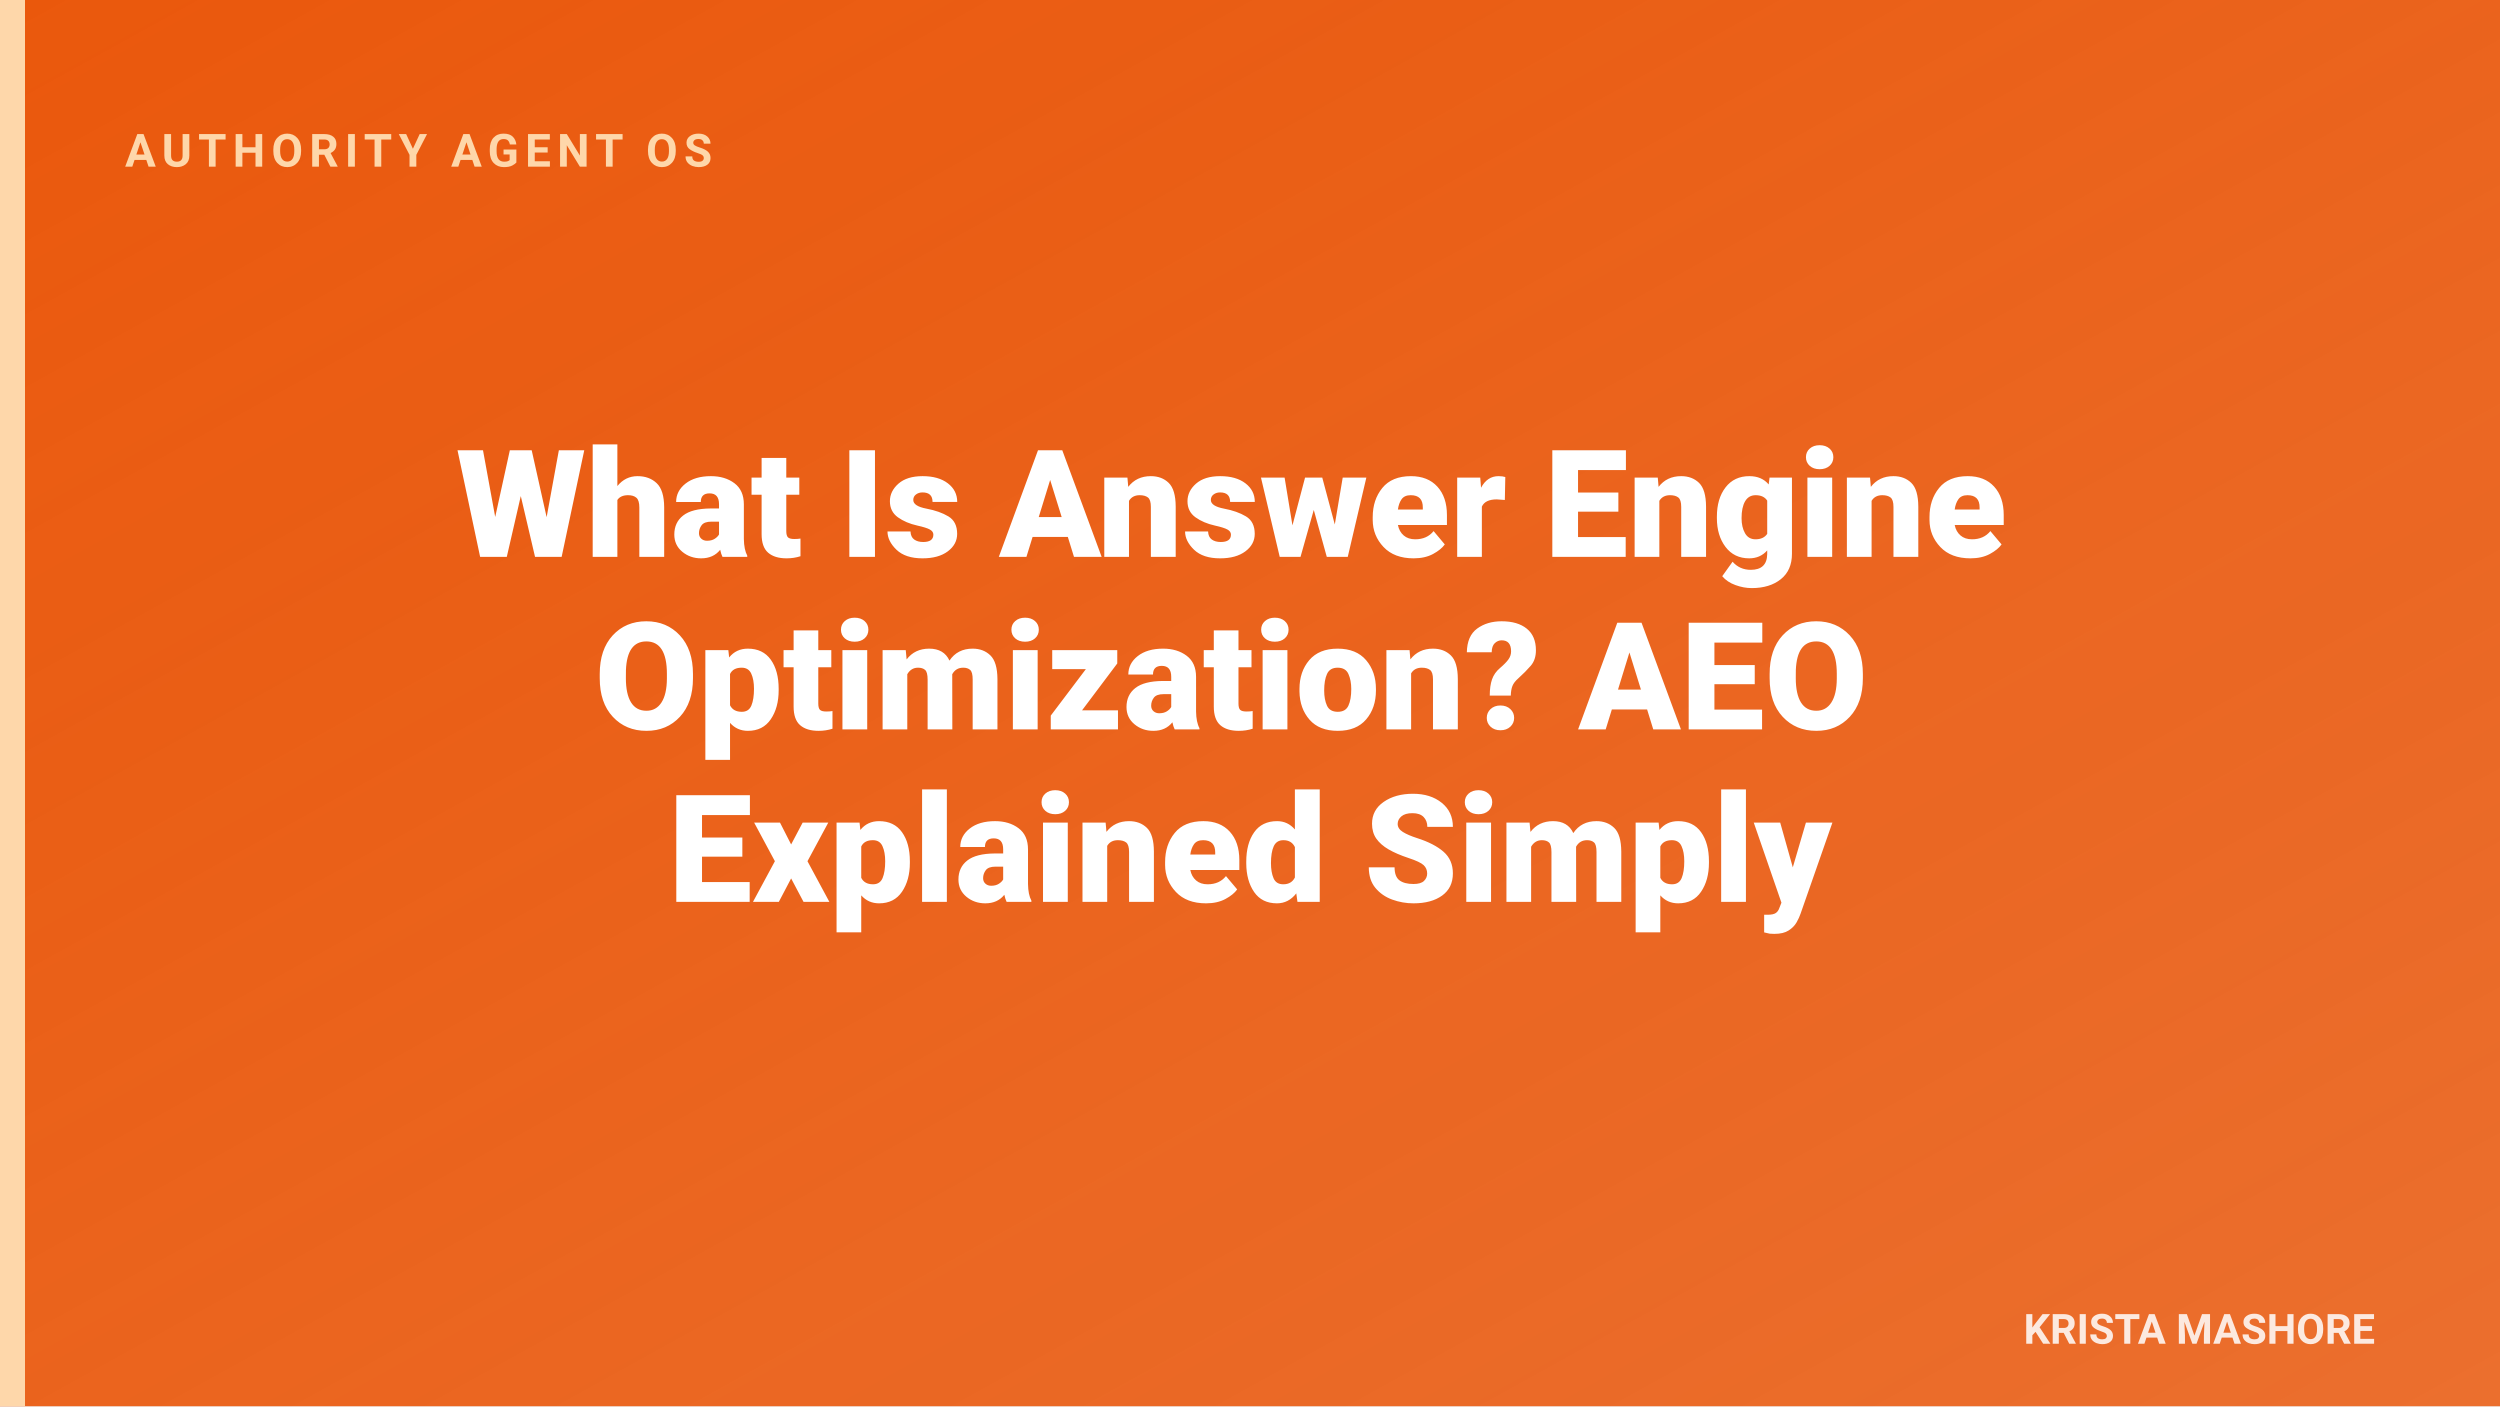
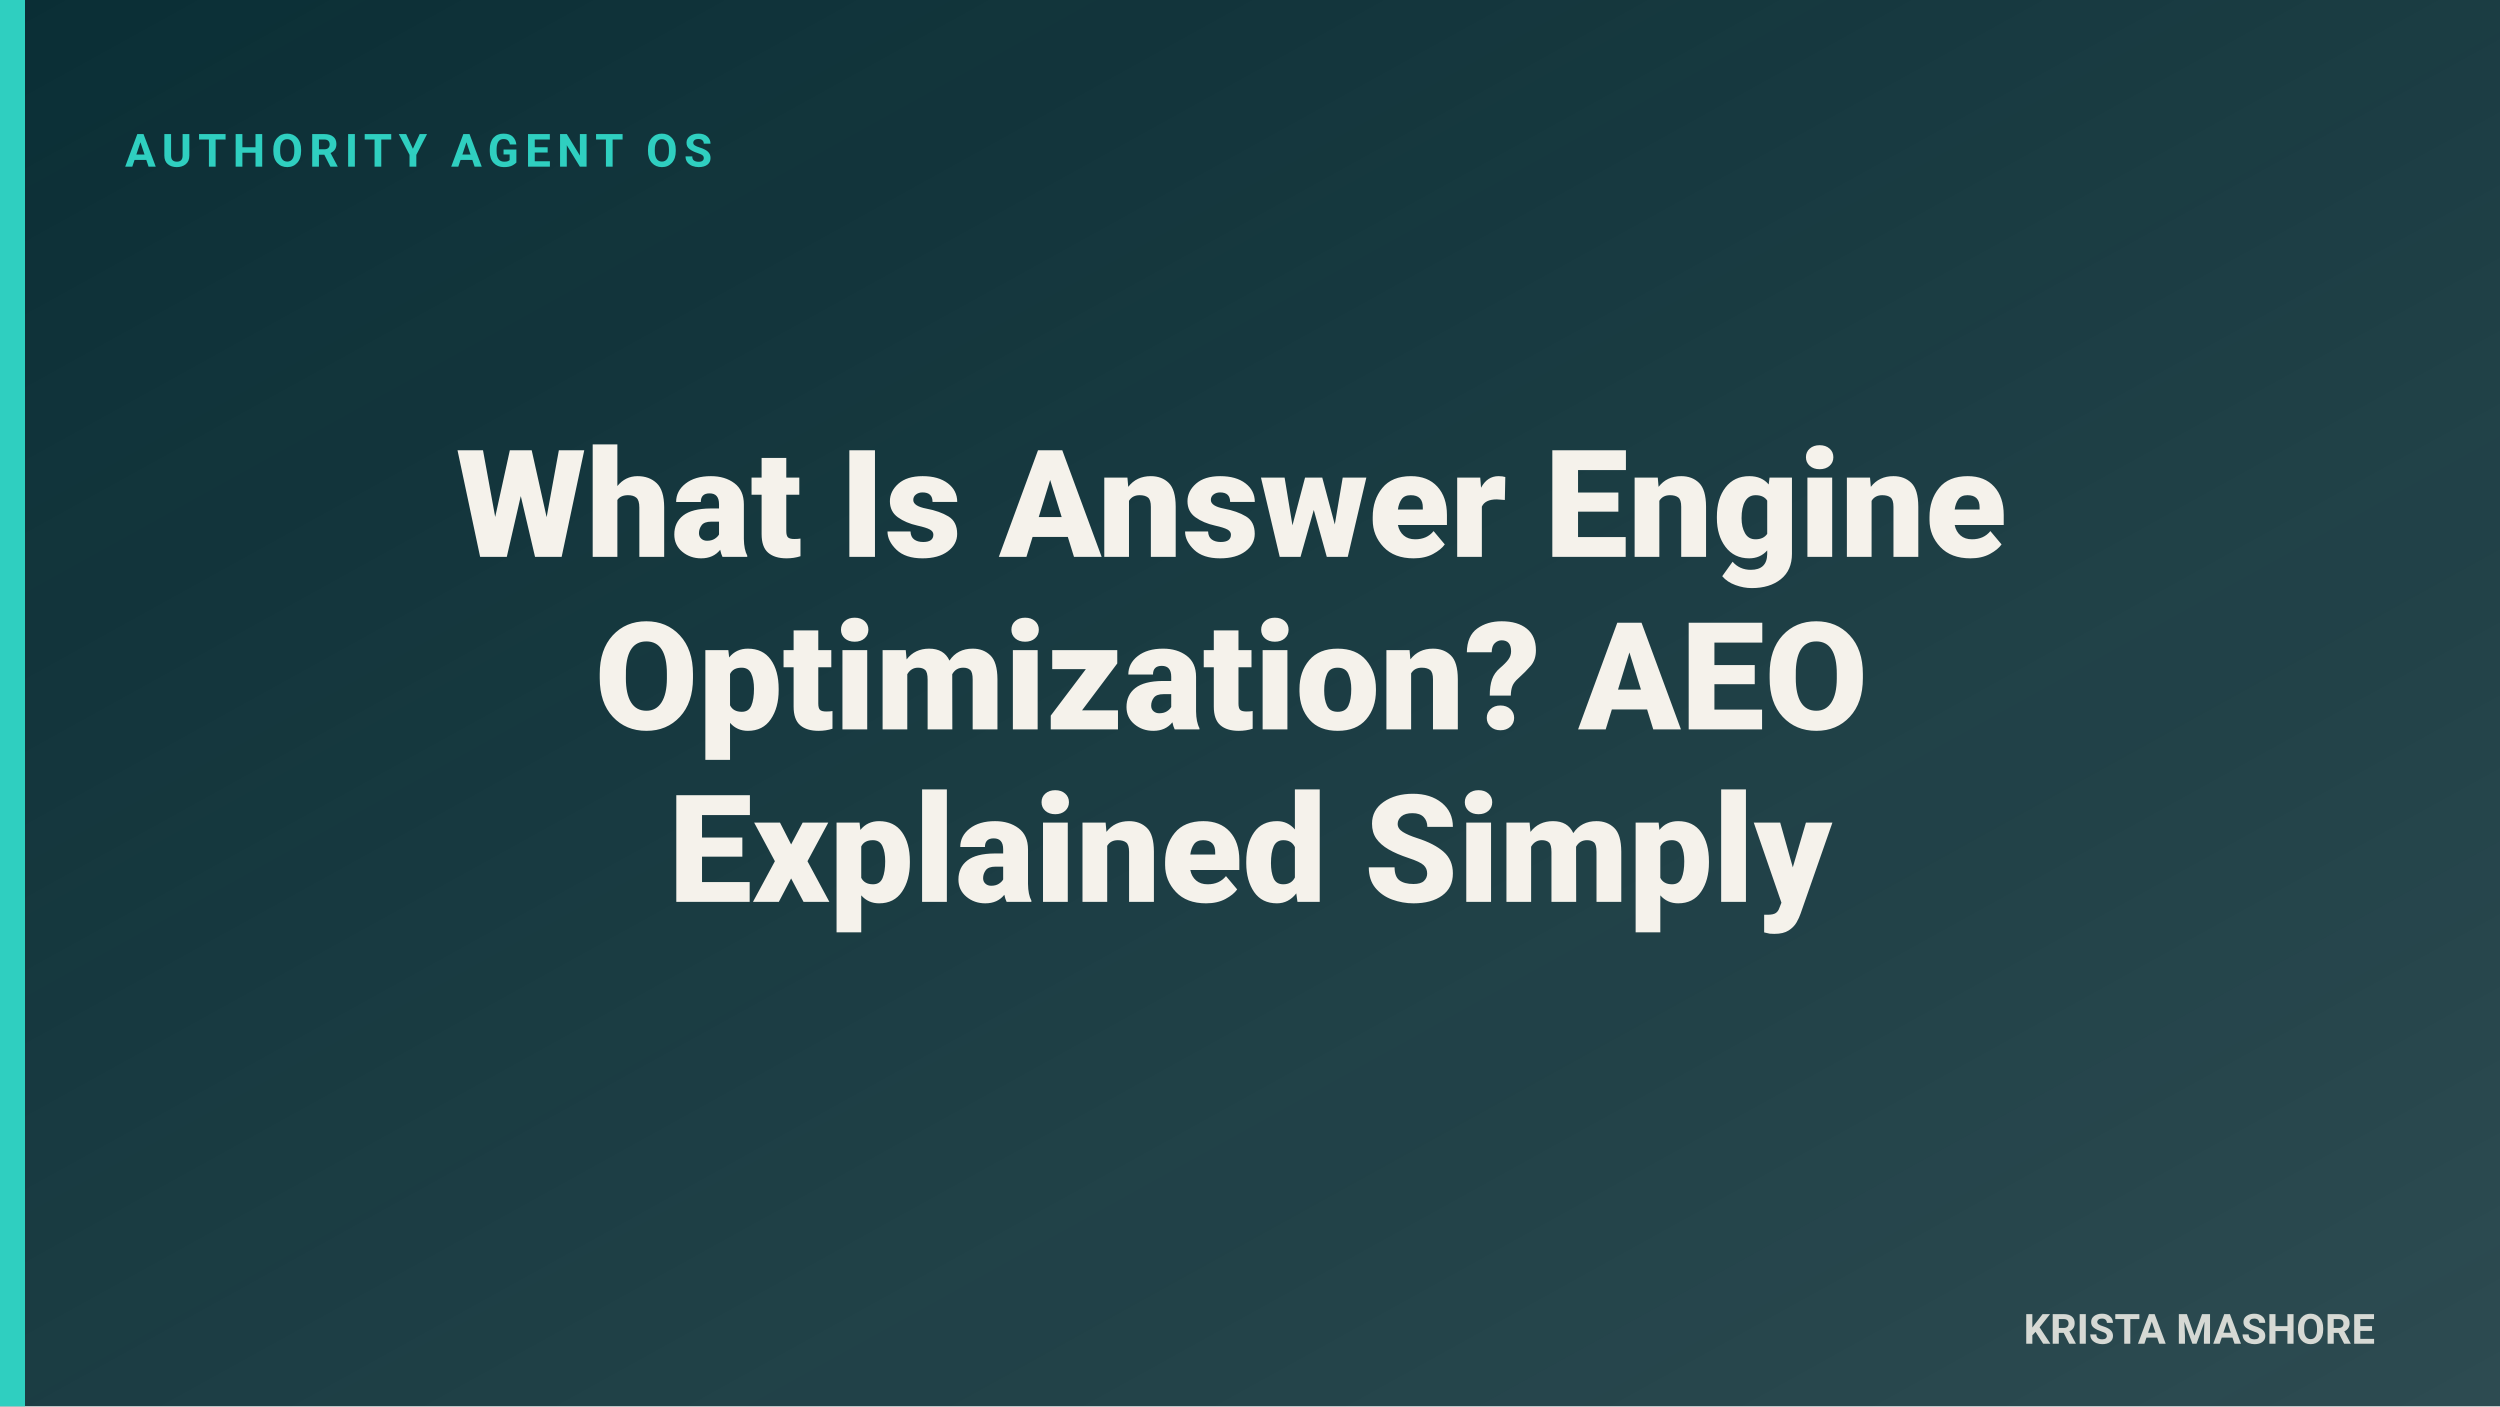
<svg xmlns="http://www.w3.org/2000/svg" width="1200" height="675" viewBox="0 0 1200 675" role="img" aria-label="What Is Answer Engine Optimization? AEO Explained Simply">
  <defs>
    <linearGradient id="bg" x1="0%" y1="0%" x2="100%" y2="100%">
-       <stop offset="0%" stop-color="#EA580C" />
-       <stop offset="100%" stop-color="#EA580C" stop-opacity="0.85" />
+       <stop offset="0%" stop-color="#0A2E35" />
+       <stop offset="100%" stop-color="#0A2E35" stop-opacity="0.85" />
    </linearGradient>
  </defs>
  <rect width="1200" height="675" fill="url(#bg)" />
-   <rect x="0" y="0" width="12" height="675" fill="#FED7AA" />
-   <text x="60" y="80" font-family="-apple-system, BlinkMacSystemFont, 'Segoe UI', Roboto, sans-serif" font-size="22" font-weight="600" fill="#FED7AA" letter-spacing="3">AUTHORITY AGENT OS</text>
-   <text font-family="-apple-system, BlinkMacSystemFont, 'Segoe UI', Roboto, sans-serif" font-size="72" font-weight="800" fill="#FFFFFF" text-anchor="middle">
+   <rect x="0" y="0" width="12" height="675" fill="#2FCFC0" />
+   <text x="60" y="80" font-family="-apple-system, BlinkMacSystemFont, 'Segoe UI', Roboto, sans-serif" font-size="22" font-weight="600" fill="#2FCFC0" letter-spacing="3">AUTHORITY AGENT OS</text>
+   <text font-family="-apple-system, BlinkMacSystemFont, 'Segoe UI', Roboto, sans-serif" font-size="72" font-weight="800" fill="#F5F2EB" text-anchor="middle">
    <tspan x="600" y="267.3">What Is Answer Engine</tspan>
    <tspan x="600" y="350.1">Optimization? AEO</tspan>
    <tspan x="600" y="432.9">Explained Simply</tspan>
  </text>
-   <text x="1140" y="645" font-family="-apple-system, BlinkMacSystemFont, 'Segoe UI', Roboto, sans-serif" font-size="20" font-weight="600" fill="#FFFFFF" text-anchor="end" opacity="0.85">KRISTA MASHORE</text>
+   <text x="1140" y="645" font-family="-apple-system, BlinkMacSystemFont, 'Segoe UI', Roboto, sans-serif" font-size="20" font-weight="600" fill="#F5F2EB" text-anchor="end" opacity="0.85">KRISTA MASHORE</text>
</svg>
